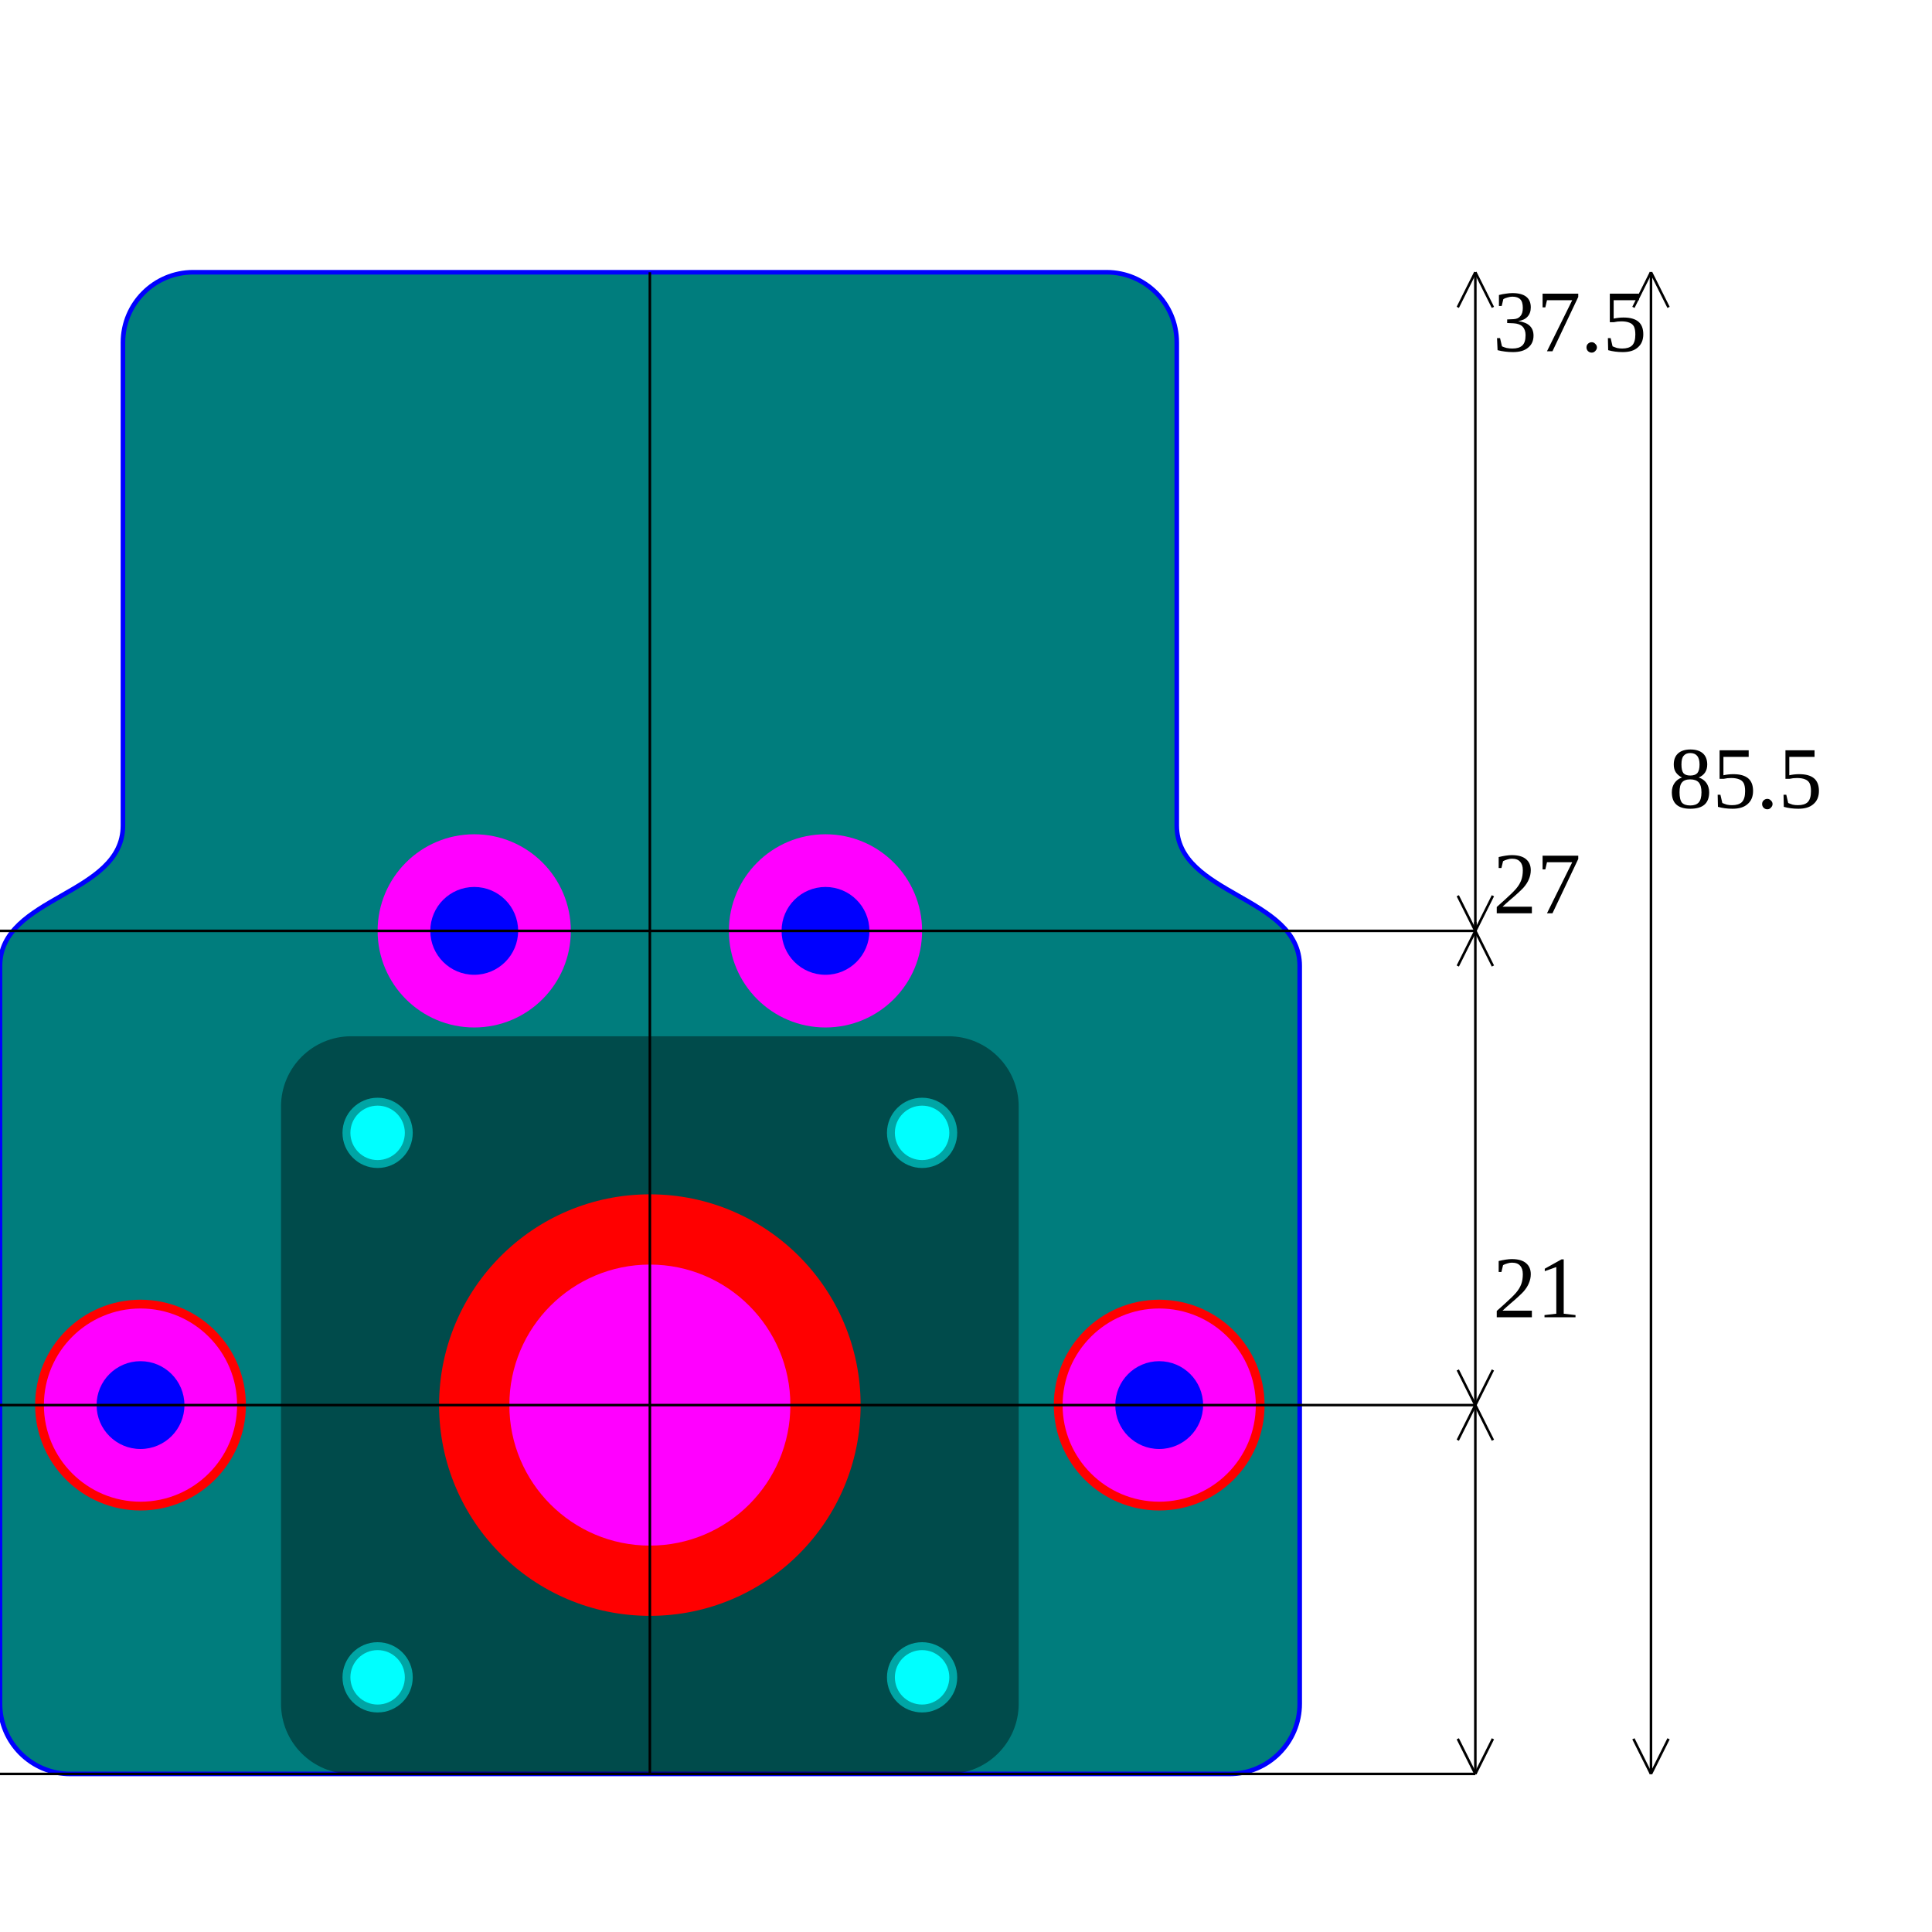
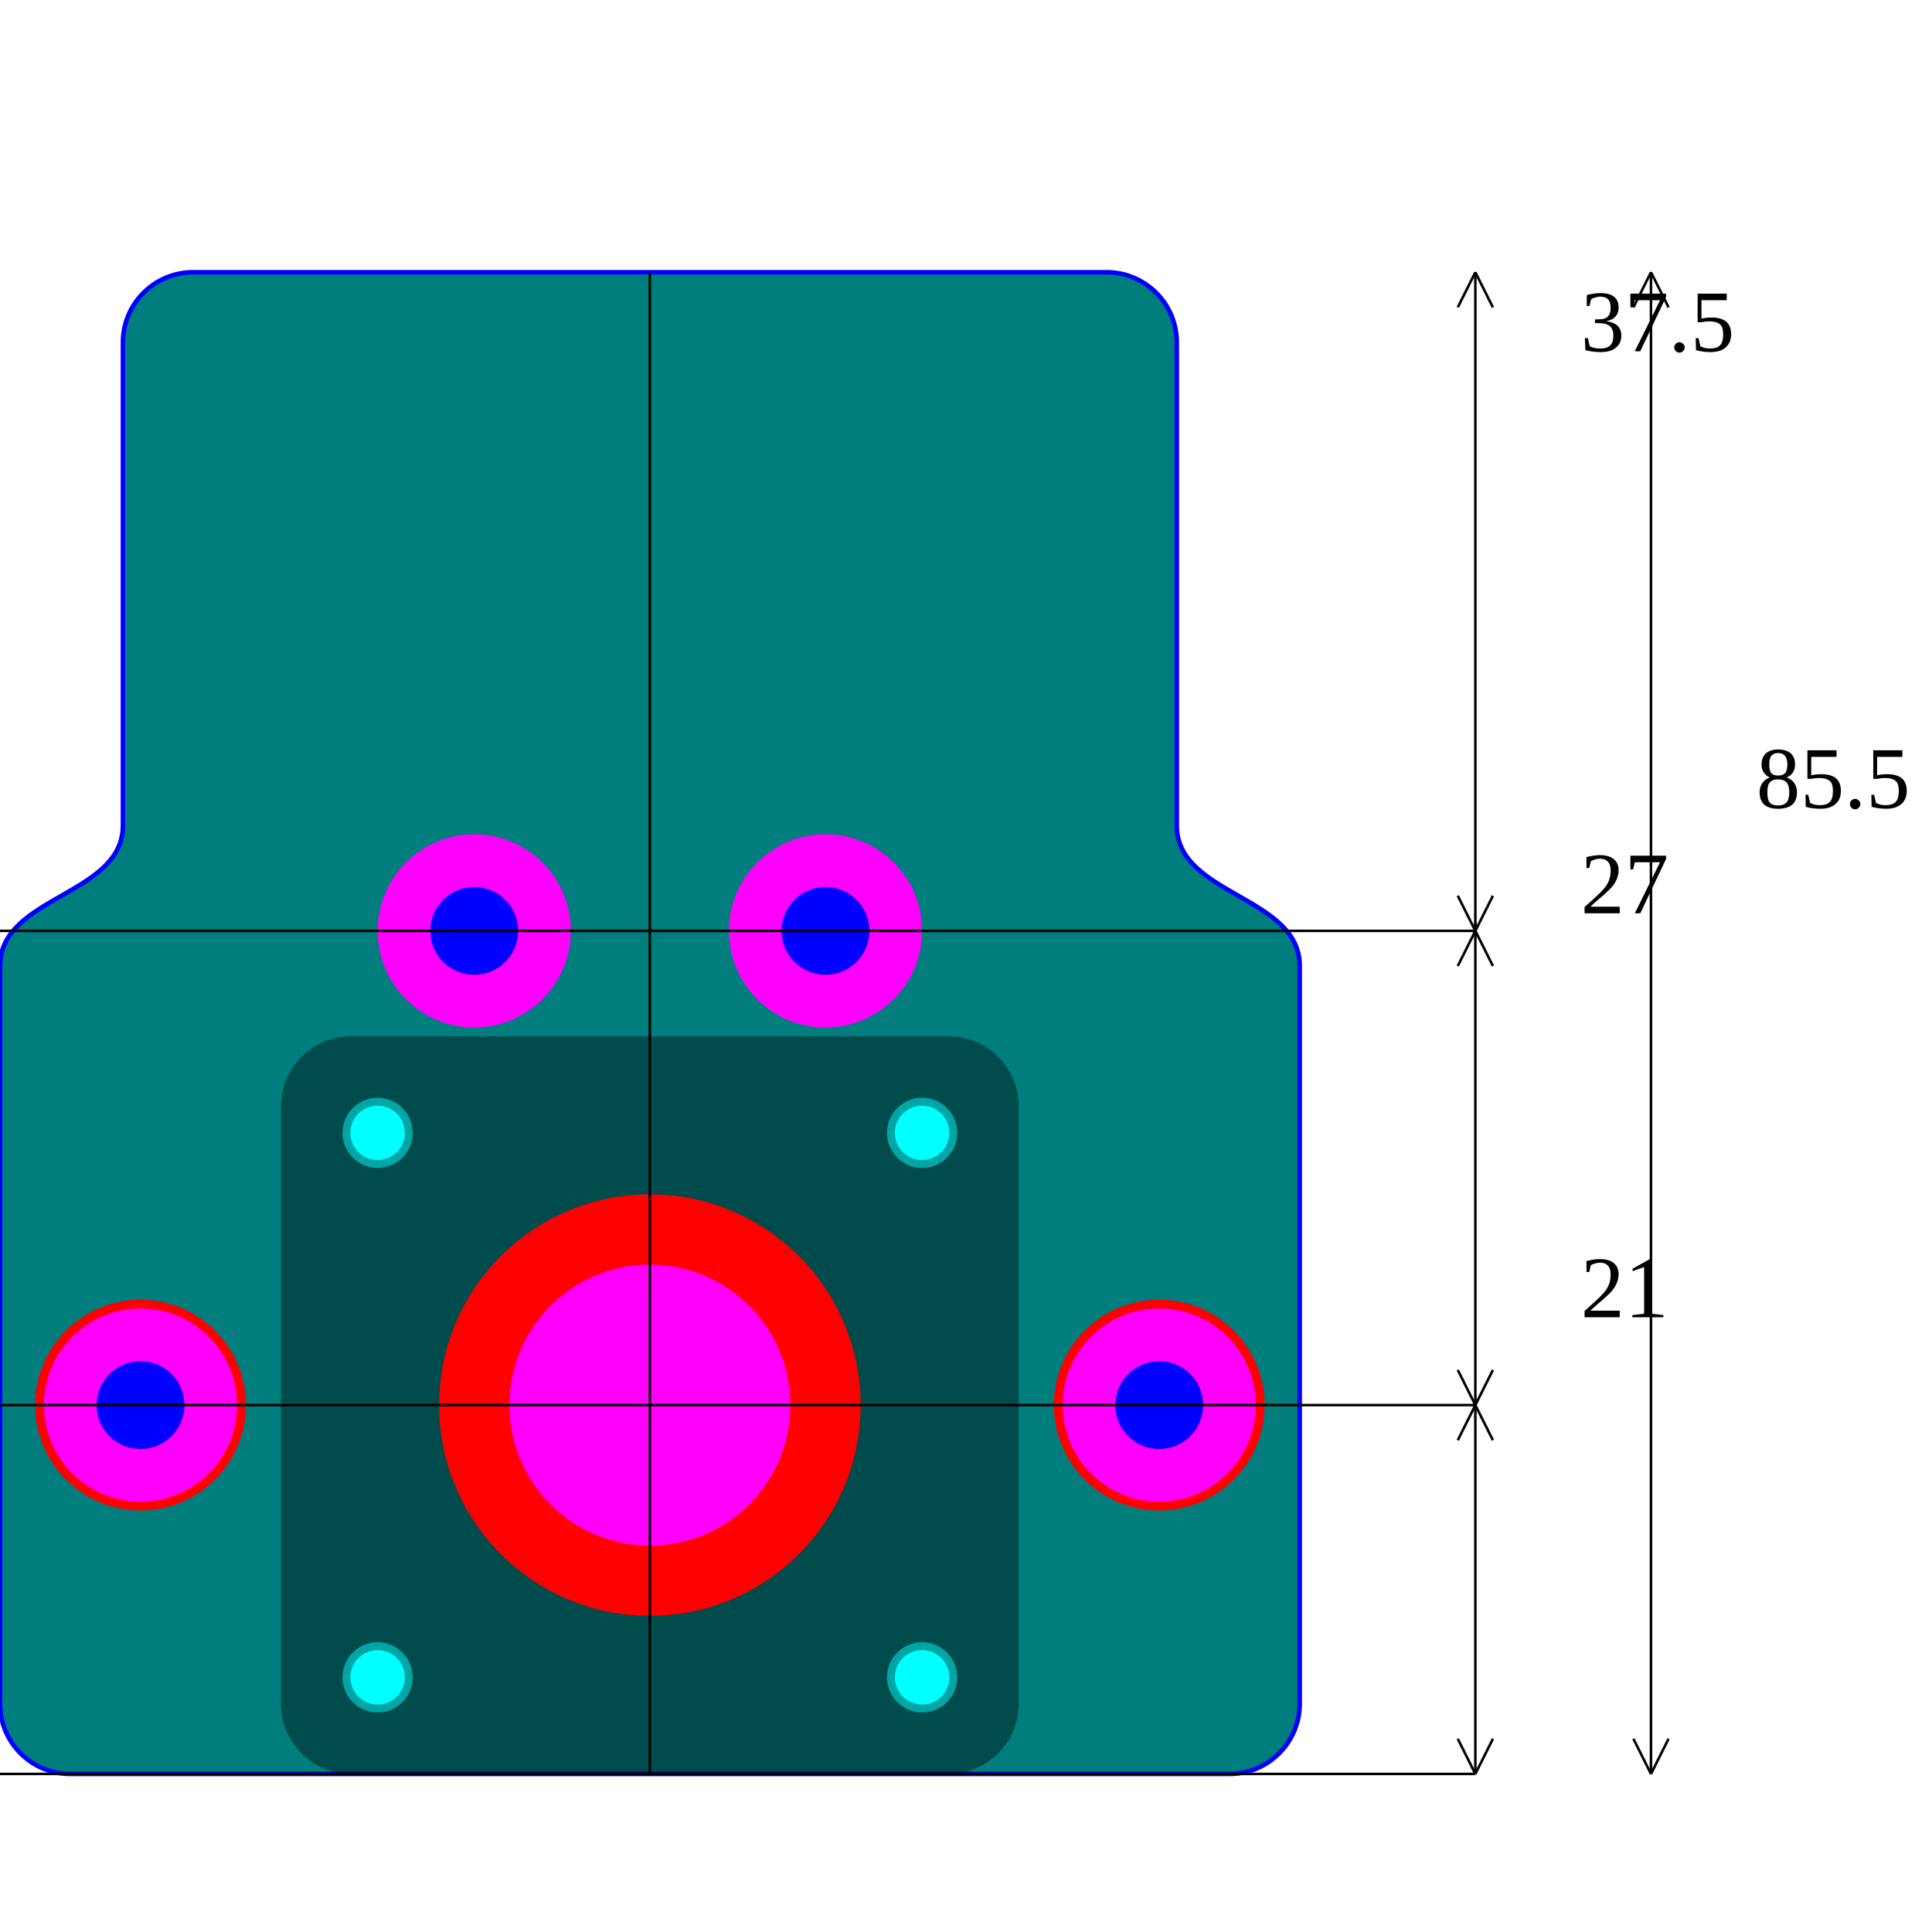
<svg xmlns="http://www.w3.org/2000/svg" width="110mm" height="110mm" viewBox="0 0 110 110" version="1.1" id="horizontal-sides">
-   <defs id="defs">
-     <circle id="motor_base_hole_24mm_ref" style="font-variation-settings:normal;vector-effect:none;fill:#ff0000;fill-opacity:1;fill-rule:evenodd;stroke-width:0.353;stroke-linecap:butt;stroke-linejoin:miter;stroke-miterlimit:4;stroke-dasharray:none;stroke-dashoffset:0;stroke-opacity:1;stop-color:#000000" cx="0" cy="0" r="12" />
-     <circle id="motor_base_hole_16mm_ref" style="font-variation-settings:normal;vector-effect:none;fill:#ff00ff;fill-opacity:1;fill-rule:evenodd;stroke-width:0.353;stroke-linecap:butt;stroke-linejoin:miter;stroke-miterlimit:4;stroke-dasharray:none;stroke-dashoffset:0;stroke-opacity:1;stop-color:#000000" cx="0" cy="0" r="8" />
-     <circle id="spacer_hole_12mm" style="font-variation-settings:normal;vector-effect:none;fill:#ff0000;fill-opacity:1;fill-rule:evenodd;stroke-width:0.212;stroke-linecap:butt;stroke-linejoin:miter;stroke-miterlimit:4;stroke-dasharray:none;stroke-dashoffset:0;stroke-opacity:1;stop-color:#000000" cx="0" cy="0" r="6" />
-     <circle id="spacer_screw_5.0mm" style="font-variation-settings:normal;vector-effect:none;fill:#0000ff;fill-opacity:1;fill-rule:evenodd;stroke-width:0.314;stroke-linecap:butt;stroke-linejoin:miter;stroke-miterlimit:4;stroke-dasharray:none;stroke-dashoffset:0;stroke-opacity:1;stop-color:#000000" cx="0" cy="0" r="2.5" />
-     <circle id="spacer_screw_5.0mm_hole_11.0mm" style="font-variation-settings:normal;vector-effect:none;fill:#ff00ff;fill-opacity:1;fill-rule:evenodd;stroke-width:0.314;stroke-linecap:butt;stroke-linejoin:miter;stroke-miterlimit:4;stroke-dasharray:none;stroke-dashoffset:0;stroke-opacity:1;stop-color:#000000" cx="0" cy="0" r="5.5" />
-     <circle id="motor_screw_3.0mm" style="font-variation-settings:normal;vector-effect:none;fill:#00ffff;fill-opacity:1;fill-rule:evenodd;stroke-width:0.314;stroke-linecap:butt;stroke-linejoin:miter;stroke-miterlimit:4;stroke-dasharray:none;stroke-dashoffset:0;stroke-opacity:1;stop-color:#000000" cx="0" cy="0" r="1.55" />
-     <circle id="motor_screw_3.0mm_hole_4.0mm" style="opacity:0.5;font-variation-settings:normal;vector-effect:none;fill:#00ffff;fill-opacity:1;fill-rule:evenodd;stroke-width:0.314;stroke-linecap:butt;stroke-linejoin:miter;stroke-miterlimit:4;stroke-dasharray:none;stroke-dashoffset:0;stroke-opacity:1;stop-color:#000000" cx="0" cy="0" r="2.0" />
-     <rect id="plate_1" x="0" y="0" rx="4" ry="4" width="74" height="84" style="fill:rgb(123,125,125);opacity:0.5;stroke-width:0;stroke:rgb(0,0,0)" />
-     <rect id="plate_2" x="7" y="0" rx="4" ry="4" width="60" height="34" style="fill:rgb(100,100,100);opacity:0.5;stroke-width:0;stroke:rgb(0,0,0)" />
-     <path id="arrow_up" style="fill:none; stroke:#000000;stroke-width:0.144px;stroke-opacity:1" d="M 0 0 l 1 2  m -1 -2 l -1 2" />
-     <path id="arrow_dw" style="fill:none; stroke:#000000;stroke-width:0.144px;stroke-opacity:1" d="M 0 0 l 1 -2 m -1 2  l -1 -2" />
-   </defs>
  <g id="main">
    <path id="contour" d="M 11,15.5 l 52,0 a 4,4 0 0,1 4,4 l 0,27.5 C 67,51 74,51 74,55 l 0,42 a 4,4 0 0,1 -4,4 l -66,0 a 4,4 0 0,1 -4,-4 l 0,-42 C 0,51 7,51 7,47 l 0,-27.5 a 4,4 0 0,1 4,-4 z" style="fill:rgb(0,125,125);stroke:#0000ff;stroke-width:0.261px;stroke-linecap:butt;stroke-linejoin:miter;stroke-opacity:1" />
    <g id="g_motor_base">
      <rect id="motor_base" width="42.000" height="42.000" x="16.000" y="59.000" rx="4.000" ry="4.000" style="fill:rgb(0,0,0);opacity:0.4;stroke-width:0;stroke:rgb(0,0,0)" />
      <g id="motor_center">
        <circle id="motor_screw_3.0mm_NW" cx="52.500" cy="95.500" r="1.550" style="font-variation-settings:normal;vector-effect:none;fill:#00ffff;fill-opacity:1;fill-rule:evenodd;stroke-width:0.314;stroke-linecap:butt;stroke-linejoin:miter;stroke-miterlimit:4;stroke-dasharray:none;stroke-dashoffset:0;stroke-opacity:1;stop-color:#000000" />
        <circle id="motor_screw_3.0mm_NE" cx="52.500" cy="64.500" r="1.550" style="font-variation-settings:normal;vector-effect:none;fill:#00ffff;fill-opacity:1;fill-rule:evenodd;stroke-width:0.314;stroke-linecap:butt;stroke-linejoin:miter;stroke-miterlimit:4;stroke-dasharray:none;stroke-dashoffset:0;stroke-opacity:1;stop-color:#000000" />
        <circle id="motor_screw_3.0mm_SW" cx="21.500" cy="64.500" r="1.550" style="font-variation-settings:normal;vector-effect:none;fill:#00ffff;fill-opacity:1;fill-rule:evenodd;stroke-width:0.314;stroke-linecap:butt;stroke-linejoin:miter;stroke-miterlimit:4;stroke-dasharray:none;stroke-dashoffset:0;stroke-opacity:1;stop-color:#000000" />
        <circle id="motor_screw_3.0mm_SE" cx="21.500" cy="95.500" r="1.550" style="font-variation-settings:normal;vector-effect:none;fill:#00ffff;fill-opacity:1;fill-rule:evenodd;stroke-width:0.314;stroke-linecap:butt;stroke-linejoin:miter;stroke-miterlimit:4;stroke-dasharray:none;stroke-dashoffset:0;stroke-opacity:1;stop-color:#000000" />
        <circle id="motor_screw_3.0mm_hole_4.0mm_NW" cx="52.500" cy="95.500" r="2.000" style="opacity:0.5;font-variation-settings:normal;vector-effect:none;fill:#00ffff;fill-opacity:1;fill-rule:evenodd;stroke-width:0.314;stroke-linecap:butt;stroke-linejoin:miter;stroke-miterlimit:4;stroke-dasharray:none;stroke-dashoffset:0;stroke-opacity:1;stop-color:#000000" />
        <circle id="motor_screw_3.0mm_hole_4.0mm_NE" cx="52.500" cy="64.500" r="2.000" style="opacity:0.5;font-variation-settings:normal;vector-effect:none;fill:#00ffff;fill-opacity:1;fill-rule:evenodd;stroke-width:0.314;stroke-linecap:butt;stroke-linejoin:miter;stroke-miterlimit:4;stroke-dasharray:none;stroke-dashoffset:0;stroke-opacity:1;stop-color:#000000" />
        <circle id="motor_screw_3.0mm_hole_4.0mm_SW" cx="21.500" cy="64.500" r="2.000" style="opacity:0.5;font-variation-settings:normal;vector-effect:none;fill:#00ffff;fill-opacity:1;fill-rule:evenodd;stroke-width:0.314;stroke-linecap:butt;stroke-linejoin:miter;stroke-miterlimit:4;stroke-dasharray:none;stroke-dashoffset:0;stroke-opacity:1;stop-color:#000000" />
        <circle id="motor_screw_3.0mm_hole_4.0mm_SE" cx="21.500" cy="95.500" r="2.000" style="opacity:0.5;font-variation-settings:normal;vector-effect:none;fill:#00ffff;fill-opacity:1;fill-rule:evenodd;stroke-width:0.314;stroke-linecap:butt;stroke-linejoin:miter;stroke-miterlimit:4;stroke-dasharray:none;stroke-dashoffset:0;stroke-opacity:1;stop-color:#000000" />
      </g>
    </g>
    <circle id="motor_base_hole_24mm" cx="37.000" cy="80.000" r="12.000" style="font-variation-settings:normal;vector-effect:none;fill:#ff0000;fill-opacity:1;fill-rule:evenodd;stroke-width:0.353;stroke-linecap:butt;stroke-linejoin:miter;stroke-miterlimit:4;stroke-dasharray:none;stroke-dashoffset:0;stroke-opacity:1;stop-color:#000000" />
    <circle id="motor_base_hole_16mm" cx="37.000" cy="80.000" r="8.000" style="font-variation-settings:normal;vector-effect:none;fill:#ff00ff;fill-opacity:1;fill-rule:evenodd;stroke-width:0.353;stroke-linecap:butt;stroke-linejoin:miter;stroke-miterlimit:4;stroke-dasharray:none;stroke-dashoffset:0;stroke-opacity:1;stop-color:#000000" />
    <circle id="spacer_hole_12mm_L" cx="8.000" cy="80.000" r="6.000" style="font-variation-settings:normal;vector-effect:none;fill:#ff0000;fill-opacity:1;fill-rule:evenodd;stroke-width:0.212;stroke-linecap:butt;stroke-linejoin:miter;stroke-miterlimit:4;stroke-dasharray:none;stroke-dashoffset:0;stroke-opacity:1;stop-color:#000000" />
    <circle id="spacer_hole_12mm_R" cx="66.000" cy="80.000" r="6.000" style="font-variation-settings:normal;vector-effect:none;fill:#ff0000;fill-opacity:1;fill-rule:evenodd;stroke-width:0.212;stroke-linecap:butt;stroke-linejoin:miter;stroke-miterlimit:4;stroke-dasharray:none;stroke-dashoffset:0;stroke-opacity:1;stop-color:#000000" />
    <circle id="spacer_screw_5.0mm_hole_11.0mm_L1" cx="8.000" cy="80.000" r="5.500" style="font-variation-settings:normal;vector-effect:none;fill:#ff00ff;fill-opacity:1;fill-rule:evenodd;stroke-width:0.314;stroke-linecap:butt;stroke-linejoin:miter;stroke-miterlimit:4;stroke-dasharray:none;stroke-dashoffset:0;stroke-opacity:1;stop-color:#000000" />
    <circle id="spacer_screw_5.0mm_hole_11.0mm_R1" cx="66.000" cy="80.000" r="5.500" style="font-variation-settings:normal;vector-effect:none;fill:#ff00ff;fill-opacity:1;fill-rule:evenodd;stroke-width:0.314;stroke-linecap:butt;stroke-linejoin:miter;stroke-miterlimit:4;stroke-dasharray:none;stroke-dashoffset:0;stroke-opacity:1;stop-color:#000000" />
    <circle id="spacer_screw_5.0mm_L1" cx="8.000" cy="80.000" r="2.500" style="font-variation-settings:normal;vector-effect:none;fill:#0000ff;fill-opacity:1;fill-rule:evenodd;stroke-width:0.314;stroke-linecap:butt;stroke-linejoin:miter;stroke-miterlimit:4;stroke-dasharray:none;stroke-dashoffset:0;stroke-opacity:1;stop-color:#000000" />
    <circle id="spacer_screw_5.0mm_R1" cx="66.000" cy="80.000" r="2.500" style="font-variation-settings:normal;vector-effect:none;fill:#0000ff;fill-opacity:1;fill-rule:evenodd;stroke-width:0.314;stroke-linecap:butt;stroke-linejoin:miter;stroke-miterlimit:4;stroke-dasharray:none;stroke-dashoffset:0;stroke-opacity:1;stop-color:#000000" />
    <circle id="spacer_screw_5.0mm_hole_11.0mm_L2" cx="27.000" cy="53.000" r="5.500" style="font-variation-settings:normal;vector-effect:none;fill:#ff00ff;fill-opacity:1;fill-rule:evenodd;stroke-width:0.314;stroke-linecap:butt;stroke-linejoin:miter;stroke-miterlimit:4;stroke-dasharray:none;stroke-dashoffset:0;stroke-opacity:1;stop-color:#000000" />
    <circle id="spacer_screw_5.0mm_hole_11.0mm_R2" cx="47.000" cy="53.000" r="5.500" style="font-variation-settings:normal;vector-effect:none;fill:#ff00ff;fill-opacity:1;fill-rule:evenodd;stroke-width:0.314;stroke-linecap:butt;stroke-linejoin:miter;stroke-miterlimit:4;stroke-dasharray:none;stroke-dashoffset:0;stroke-opacity:1;stop-color:#000000" />
    <circle id="spacer_screw_5.0mm_L2" cx="27.000" cy="53.000" r="2.500" style="font-variation-settings:normal;vector-effect:none;fill:#0000ff;fill-opacity:1;fill-rule:evenodd;stroke-width:0.314;stroke-linecap:butt;stroke-linejoin:miter;stroke-miterlimit:4;stroke-dasharray:none;stroke-dashoffset:0;stroke-opacity:1;stop-color:#000000" />
    <circle id="spacer_screw_5.0mm_R2" cx="47.000" cy="53.000" r="2.500" style="font-variation-settings:normal;vector-effect:none;fill:#0000ff;fill-opacity:1;fill-rule:evenodd;stroke-width:0.314;stroke-linecap:butt;stroke-linejoin:miter;stroke-miterlimit:4;stroke-dasharray:none;stroke-dashoffset:0;stroke-opacity:1;stop-color:#000000" />
    <path id="line_h_36" d="M 0,53 L 84,53" style="stroke:#000000;stroke-width:0.144px;stroke-opacity:1" />
    <path id="line_h_63" d="M 0,80 L 84,80" style="stroke:#000000;stroke-width:0.144px;stroke-opacity:1" />
    <path id="line_h_84" d="M 0,101 L 84,101" style="stroke:#000000;stroke-width:0.144px;stroke-opacity:1" />
    <path id="line_v_37" d="M 37,15.5 L 37,101" style="stroke:#000000;stroke-width:0.144px;stroke-opacity:1" />
    <path id="arrow_v_dist36" d="M 84,15.5 L 84,53" style="fill:none; stroke:#000000;stroke-width:0.144px;stroke-opacity:1" />
    <path d="M 84,15.5 l 1,2 m -1,-2 l -1,2" style="fill:none; stroke:#000000;stroke-width:0.144px;stroke-opacity:1" />
    <path d="M 84,53 l 1,-2 m -1,2 l -1,-2" style="fill:none; stroke:#000000;stroke-width:0.144px;stroke-opacity:1" />
-     <text x="85" y="20" xml:space="preserve" style="font-size:5px">37.5</text>
+     <text x="85" y="20" xml:space="preserve" style="font-size:5px">
+ 			37.5
+ 		</text>
    <path id="arrowe_v_dist36" d="M 84,52.5 L 84,80" style="fill:none; stroke:#000000;stroke-width:0.144px;stroke-opacity:1" />
    <path d="M 84,53 l 1,2 m -1,-2 l -1,2" style="fill:none; stroke:#000000;stroke-width:0.144px;stroke-opacity:1" />
    <path d="M 84,80 l 1,-2 m -1,2 l -1,-2" style="fill:none; stroke:#000000;stroke-width:0.144px;stroke-opacity:1" />
-     <text x="85" y="52" xml:space="preserve" style="font-size:5px">27</text>
+     <text x="85" y="52" xml:space="preserve" style="font-size:5px">
+ 			27
+ 		</text>
    <path id="arrowe_v_dist21" d="M 84,80 L 84,101" style="fill:none; stroke:#000000;stroke-width:0.144px;stroke-opacity:1" />
    <path d="M 84,80 l 1,2 m -1,-2 l -1,2" style="fill:none; stroke:#000000;stroke-width:0.144px;stroke-opacity:1" />
    <path d="M 84,101 l 1,-2 m -1,2 l -1,-2" style="fill:none; stroke:#000000;stroke-width:0.144px;stroke-opacity:1" />
-     <text x="85" y="75" xml:space="preserve" style="font-size:5px">21</text>
+     <text x="85" y="75" xml:space="preserve" style="font-size:5px">
+ 			21
+ 		</text>
    <path id="arrowe_v_dist84" d="M 94,15.5 L 94,101" style="fill:none; stroke:#000000;stroke-width:0.144px;stroke-opacity:1" />
    <path d="M 94,15.5 l 1,2 m -1,-2 l -1,2" style="fill:none; stroke:#000000;stroke-width:0.144px;stroke-opacity:1" />
    <path d="M 94,101 l 1,-2 m -1,2 l -1,-2" style="fill:none; stroke:#000000;stroke-width:0.144px;stroke-opacity:1" />
-     <text x="95" y="46" xml:space="preserve" style="font-size:5px">85.5</text>
+     <text x="95" y="46" xml:space="preserve" style="font-size:5px">
+ 			85.5
+ 		</text>
  </g>
</svg>
